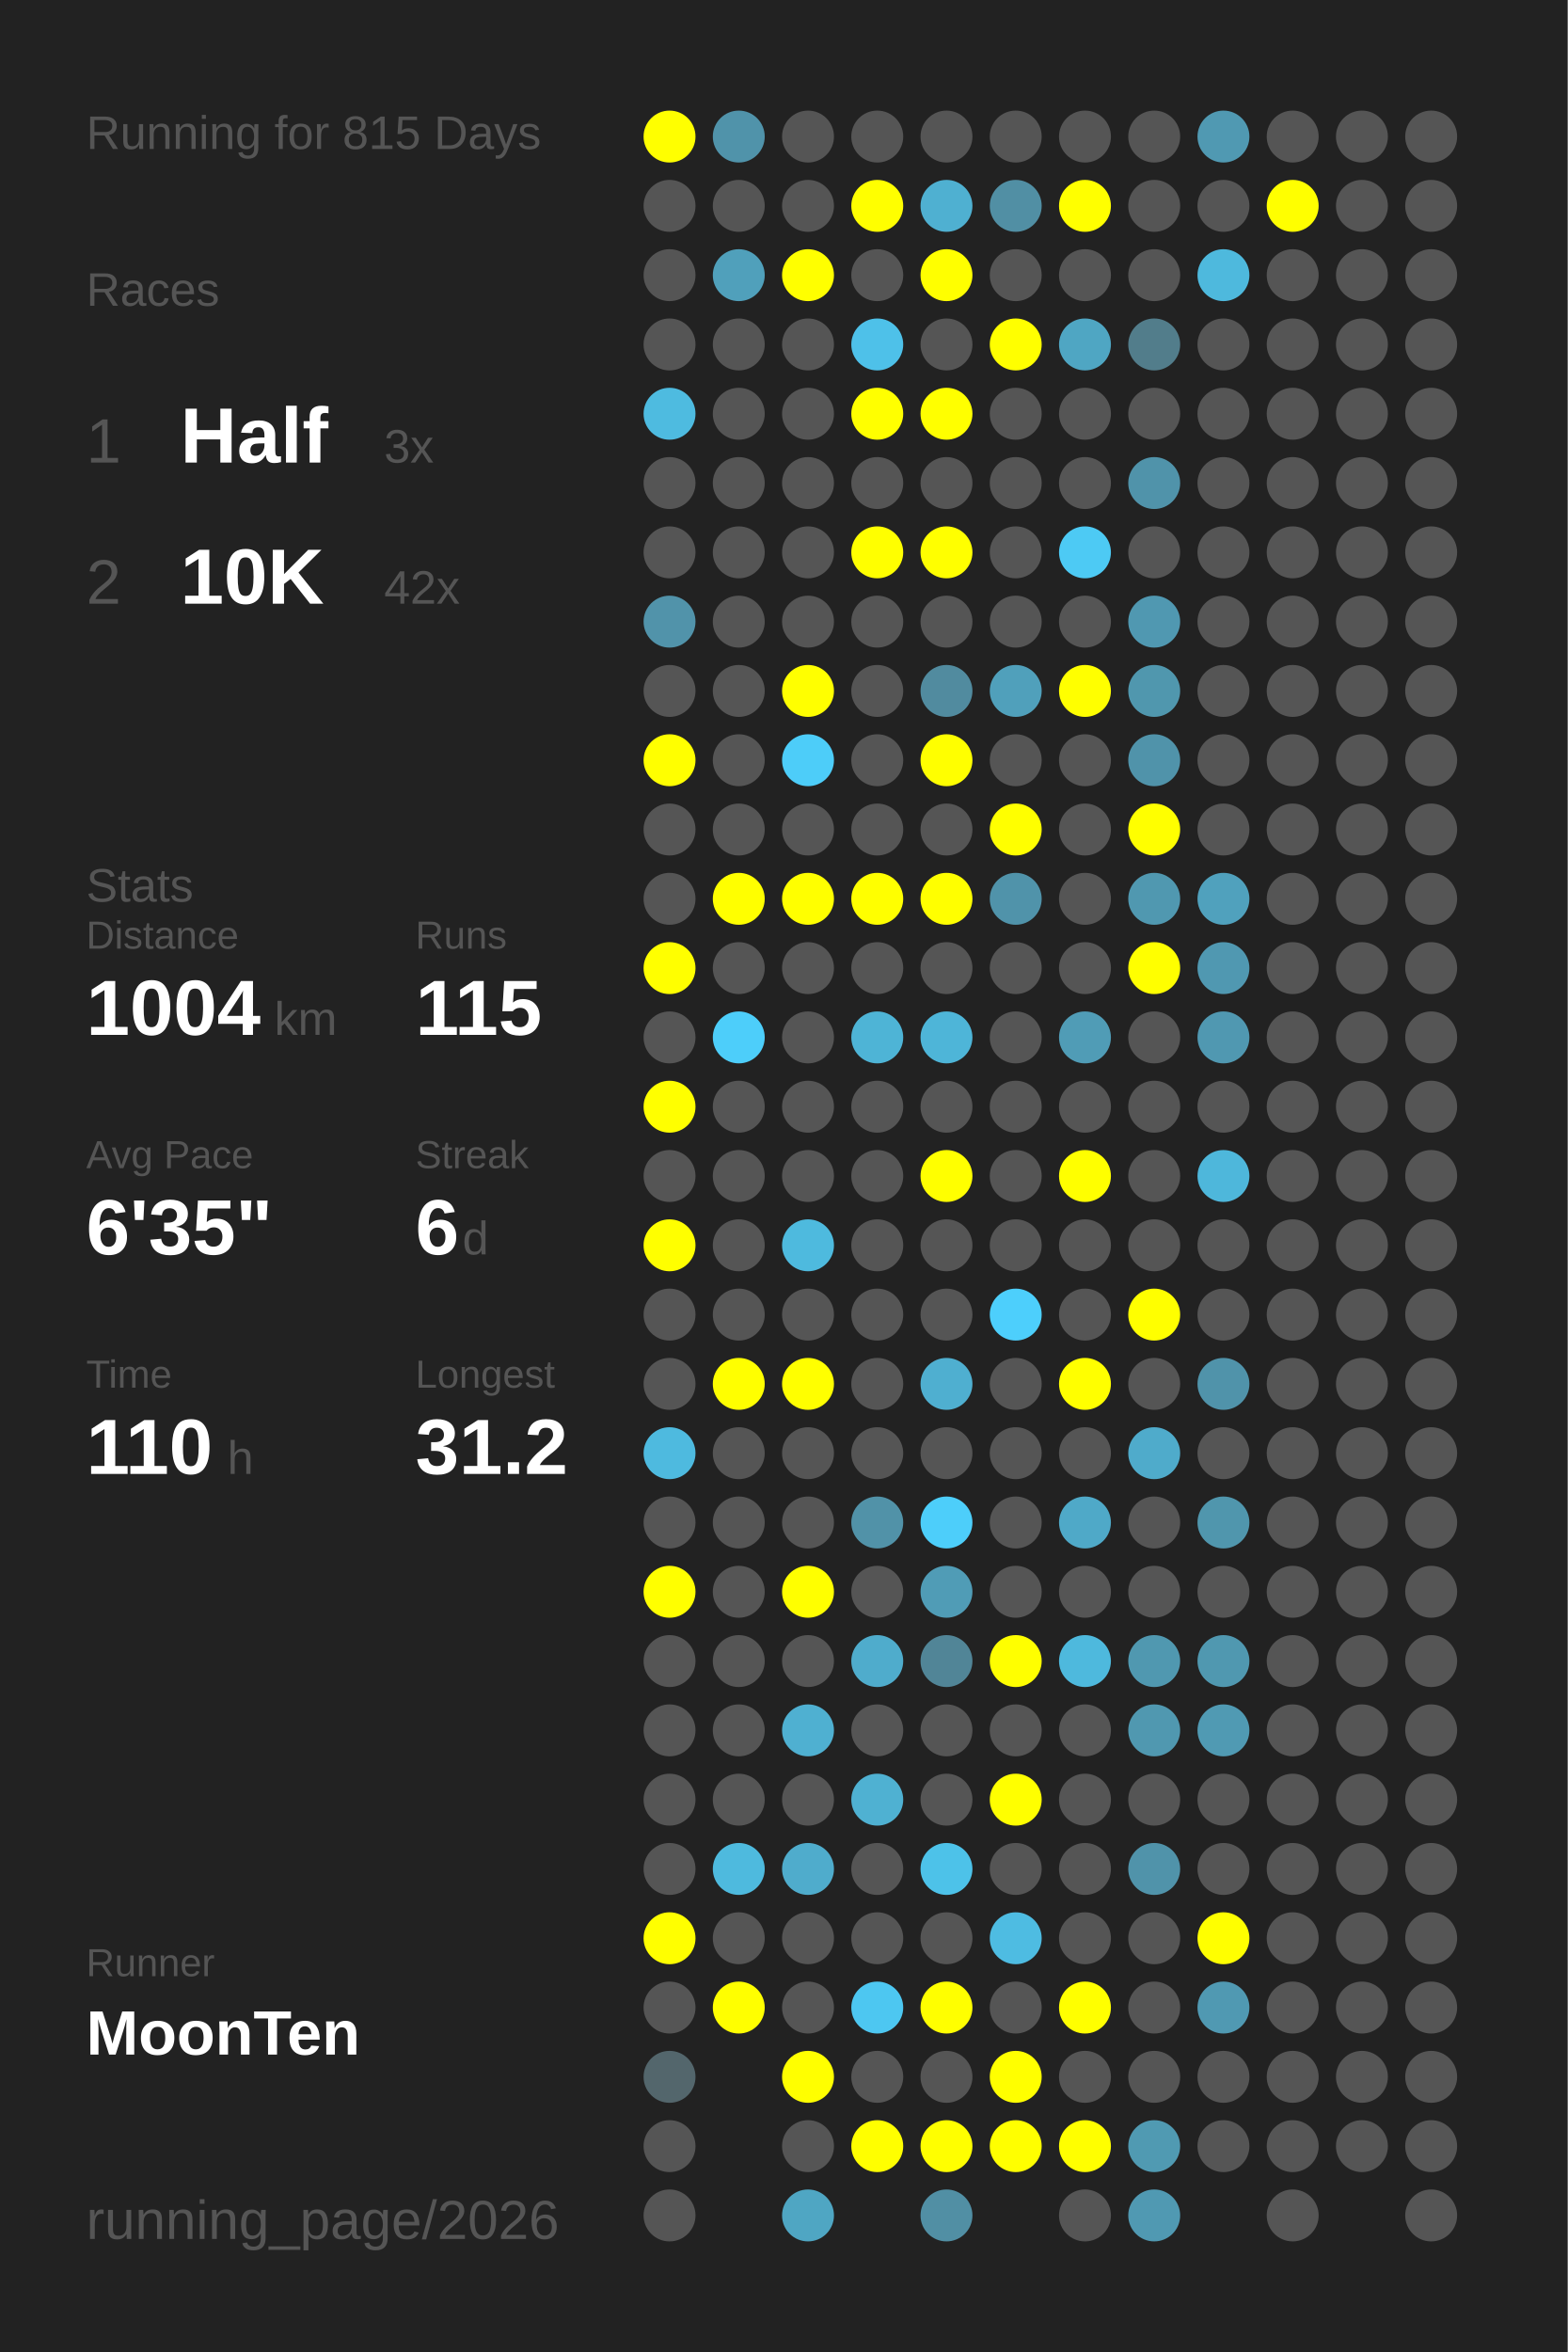
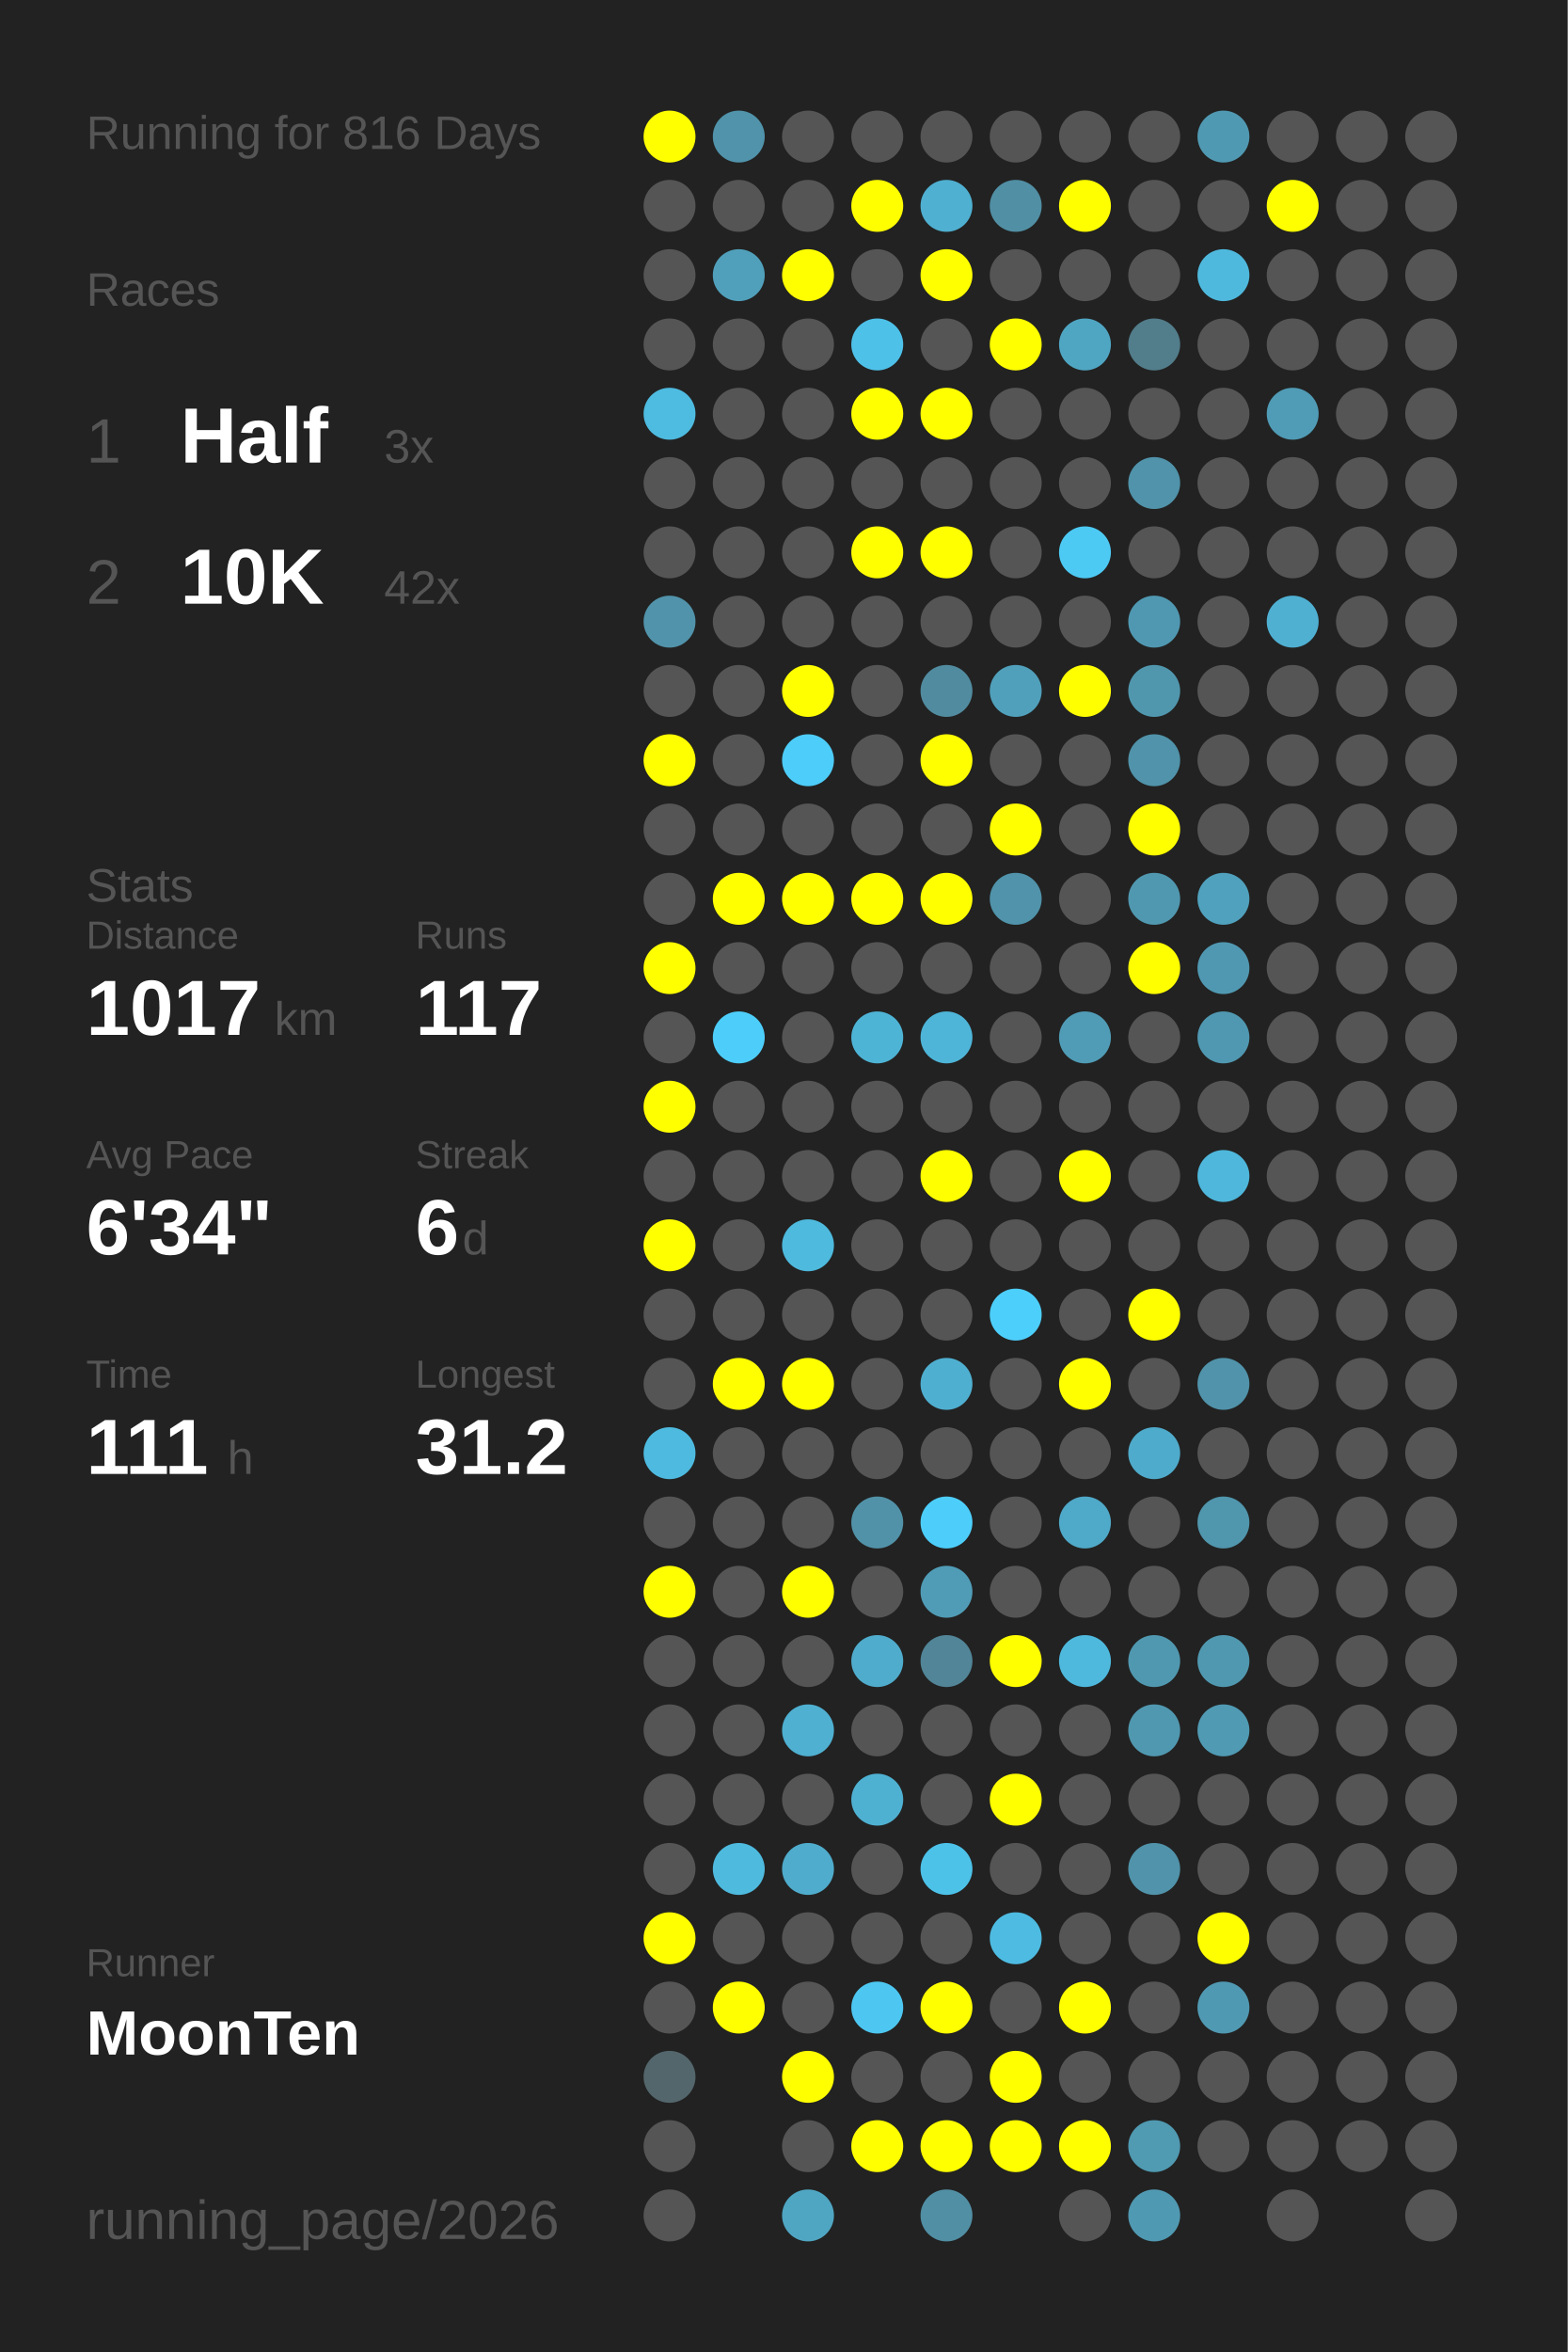
<svg xmlns="http://www.w3.org/2000/svg" baseProfile="full" height="300mm" version="1.1" viewBox="0,0,200,300" width="200mm">
  <defs />
  <rect fill="#222222" height="300" width="200" x="0" y="0" />
-   <text fill="#555555" style="font-size:6px; font-family:Arial;" x="11" y="19">Running for 815 Days</text>
+   <text fill="#555555" style="font-size:6px; font-family:Arial;" x="11" y="19">Running for 816 Days</text>
  <text fill="#555555" style="font-size:6px; font-family:Arial;" x="11" y="39">Races</text>
  <text fill="#555555" style="font-size:8px; font-family:Arial;" x="11" y="59">1</text>
  <text fill="#FFFFFF" style="font-size:10px; font-family:Arial; font-weight:bold;" x="23" y="59">Half</text>
  <text fill="#555555" style="font-size:6px; font-family:Arial;" x="49" y="59">3x</text>
  <text fill="#555555" style="font-size:8px; font-family:Arial;" x="11" y="77">2</text>
  <text fill="#FFFFFF" style="font-size:10px; font-family:Arial; font-weight:bold;" x="23" y="77">10K</text>
  <text fill="#555555" style="font-size:6px; font-family:Arial;" x="49" y="77">42x</text>
  <text fill="#555555" style="font-size:6px; font-family:Arial;" x="11" y="115">Stats</text>
  <text fill="#555555" style="font-size:5px; font-family:Arial;" x="11" y="121">Distance</text>
-   <text fill="#FFFFFF" style="font-size:10px; font-family:Arial; font-weight:bold;" x="11" y="132">1004</text>
+   <text fill="#FFFFFF" style="font-size:10px; font-family:Arial; font-weight:bold;" x="11" y="132">1017</text>
  <text fill="#555555" style="font-size:6px; font-family:Arial;" x="35" y="132">km</text>
  <text fill="#555555" style="font-size:5px; font-family:Arial;" x="53" y="121">Runs</text>
-   <text fill="#FFFFFF" style="font-size:10px; font-family:Arial; font-weight:bold;" x="53" y="132">115</text>
+   <text fill="#FFFFFF" style="font-size:10px; font-family:Arial; font-weight:bold;" x="53" y="132">117</text>
  <text fill="#555555" style="font-size:5px; font-family:Arial;" x="11" y="149">Avg Pace</text>
-   <text fill="#FFFFFF" style="font-size:10px; font-family:Arial; font-weight:bold;" x="11" y="160">6'35"</text>
+   <text fill="#FFFFFF" style="font-size:10px; font-family:Arial; font-weight:bold;" x="11" y="160">6'34"</text>
  <text fill="#555555" style="font-size:5px; font-family:Arial;" x="53" y="149">Streak</text>
  <text fill="#FFFFFF" style="font-size:10px; font-family:Arial; font-weight:bold;" x="53" y="160">6</text>
  <text fill="#555555" style="font-size:6px; font-family:Arial;" x="59" y="160">d</text>
  <text fill="#555555" style="font-size:5px; font-family:Arial;" x="11" y="177">Time</text>
-   <text fill="#FFFFFF" style="font-size:10px; font-family:Arial; font-weight:bold;" x="11" y="188">110</text>
+   <text fill="#FFFFFF" style="font-size:10px; font-family:Arial; font-weight:bold;" x="11" y="188">111</text>
  <text fill="#555555" style="font-size:6px; font-family:Arial;" x="29" y="188">h</text>
  <text fill="#555555" style="font-size:5px; font-family:Arial;" x="53" y="177">Longest</text>
  <text fill="#FFFFFF" style="font-size:10px; font-family:Arial; font-weight:bold;" x="53" y="188">31.2</text>
  <text fill="#555555" style="font-size:5px; font-family:Arial;" x="11" y="252.065">Runner</text>
  <text fill="#FFFFFF" style="font-size:8px; font-family:Arial; font-weight:bold;" x="11" y="262.065">MoonTen</text>
  <text fill="#555555" style="font-size:7px; font-family:Arial;" x="11" y="285.581">running_page/2026</text>
  <circle cx="85.417" cy="17.419" fill="#FFFF00" r="3.312" />
  <circle cx="85.417" cy="26.258" fill="#555555" r="3.312" />
  <circle cx="85.417" cy="35.097" fill="#555555" r="3.312" />
  <circle cx="85.417" cy="43.935" fill="#555555" r="3.312" />
  <circle cx="85.417" cy="52.774" fill="#4ebbe0" r="3.312" />
  <circle cx="85.417" cy="61.613" fill="#555555" r="3.312" />
  <circle cx="85.417" cy="70.452" fill="#555555" r="3.312" />
  <circle cx="85.417" cy="79.29" fill="#5193aa" r="3.312" />
  <circle cx="85.417" cy="88.129" fill="#555555" r="3.312" />
  <circle cx="85.417" cy="96.968" fill="#FFFF00" r="3.312" />
  <circle cx="85.417" cy="105.806" fill="#555555" r="3.312" />
  <circle cx="85.417" cy="114.645" fill="#555555" r="3.312" />
  <circle cx="85.417" cy="123.484" fill="#FFFF00" r="3.312" />
  <circle cx="85.417" cy="132.323" fill="#555555" r="3.312" />
  <circle cx="85.417" cy="141.161" fill="#FFFF00" r="3.312" />
  <circle cx="85.417" cy="150" fill="#555555" r="3.312" />
  <circle cx="85.417" cy="158.839" fill="#FFFF00" r="3.312" />
  <circle cx="85.417" cy="167.677" fill="#555555" r="3.312" />
  <circle cx="85.417" cy="176.516" fill="#555555" r="3.312" />
  <circle cx="85.417" cy="185.355" fill="#4ebadf" r="3.312" />
  <circle cx="85.417" cy="194.194" fill="#555555" r="3.312" />
  <circle cx="85.417" cy="203.032" fill="#FFFF00" r="3.312" />
  <circle cx="85.417" cy="211.871" fill="#555555" r="3.312" />
  <circle cx="85.417" cy="220.71" fill="#555555" r="3.312" />
  <circle cx="85.417" cy="229.548" fill="#555555" r="3.312" />
  <circle cx="85.417" cy="238.387" fill="#555555" r="3.312" />
  <circle cx="85.417" cy="247.226" fill="#FFFF00" r="3.312" />
  <circle cx="85.417" cy="256.065" fill="#555555" r="3.312" />
  <circle cx="85.417" cy="264.903" fill="#53666c" r="3.312" />
  <circle cx="85.417" cy="273.742" fill="#555555" r="3.312" />
  <circle cx="85.417" cy="282.581" fill="#555555" r="3.312" />
  <circle cx="94.25" cy="17.419" fill="#5093aa" r="3.312" />
  <circle cx="94.25" cy="26.258" fill="#555555" r="3.312" />
  <circle cx="94.25" cy="35.097" fill="#50a0bb" r="3.312" />
  <circle cx="94.25" cy="43.935" fill="#555555" r="3.312" />
  <circle cx="94.25" cy="52.774" fill="#555555" r="3.312" />
  <circle cx="94.25" cy="61.613" fill="#555555" r="3.312" />
  <circle cx="94.25" cy="70.452" fill="#555555" r="3.312" />
  <circle cx="94.25" cy="79.29" fill="#555555" r="3.312" />
  <circle cx="94.25" cy="88.129" fill="#555555" r="3.312" />
  <circle cx="94.25" cy="96.968" fill="#555555" r="3.312" />
  <circle cx="94.25" cy="105.806" fill="#555555" r="3.312" />
  <circle cx="94.25" cy="114.645" fill="#FFFF00" r="3.312" />
  <circle cx="94.25" cy="123.484" fill="#555555" r="3.312" />
  <circle cx="94.25" cy="132.323" fill="#4dcefa" r="3.312" />
  <circle cx="94.25" cy="141.161" fill="#555555" r="3.312" />
  <circle cx="94.25" cy="150" fill="#555555" r="3.312" />
  <circle cx="94.25" cy="158.839" fill="#555555" r="3.312" />
  <circle cx="94.25" cy="167.677" fill="#555555" r="3.312" />
  <circle cx="94.25" cy="176.516" fill="#FFFF00" r="3.312" />
  <circle cx="94.25" cy="185.355" fill="#555555" r="3.312" />
  <circle cx="94.25" cy="194.194" fill="#555555" r="3.312" />
  <circle cx="94.25" cy="203.032" fill="#555555" r="3.312" />
  <circle cx="94.25" cy="211.871" fill="#555555" r="3.312" />
  <circle cx="94.25" cy="220.71" fill="#555555" r="3.312" />
  <circle cx="94.25" cy="229.548" fill="#555555" r="3.312" />
  <circle cx="94.25" cy="238.387" fill="#4ebade" r="3.312" />
  <circle cx="94.25" cy="247.226" fill="#555555" r="3.312" />
  <circle cx="94.25" cy="256.065" fill="#FFFF00" r="3.312" />
  <circle cx="103.083" cy="17.419" fill="#555555" r="3.312" />
  <circle cx="103.083" cy="26.258" fill="#555555" r="3.312" />
  <circle cx="103.083" cy="35.097" fill="#FFFF00" r="3.312" />
  <circle cx="103.083" cy="43.935" fill="#555555" r="3.312" />
  <circle cx="103.083" cy="52.774" fill="#555555" r="3.312" />
  <circle cx="103.083" cy="61.613" fill="#555555" r="3.312" />
  <circle cx="103.083" cy="70.452" fill="#555555" r="3.312" />
  <circle cx="103.083" cy="79.29" fill="#555555" r="3.312" />
  <circle cx="103.083" cy="88.129" fill="#FFFF00" r="3.312" />
  <circle cx="103.083" cy="96.968" fill="#4dcdf9" r="3.312" />
  <circle cx="103.083" cy="105.806" fill="#555555" r="3.312" />
  <circle cx="103.083" cy="114.645" fill="#FFFF00" r="3.312" />
  <circle cx="103.083" cy="123.484" fill="#555555" r="3.312" />
  <circle cx="103.083" cy="132.323" fill="#555555" r="3.312" />
  <circle cx="103.083" cy="141.161" fill="#555555" r="3.312" />
  <circle cx="103.083" cy="150" fill="#555555" r="3.312" />
  <circle cx="103.083" cy="158.839" fill="#4ebade" r="3.312" />
  <circle cx="103.083" cy="167.677" fill="#555555" r="3.312" />
  <circle cx="103.083" cy="176.516" fill="#FFFF00" r="3.312" />
  <circle cx="103.083" cy="185.355" fill="#555555" r="3.312" />
  <circle cx="103.083" cy="194.194" fill="#555555" r="3.312" />
  <circle cx="103.083" cy="203.032" fill="#FFFF00" r="3.312" />
  <circle cx="103.083" cy="211.871" fill="#555555" r="3.312" />
  <circle cx="103.083" cy="220.71" fill="#4fb0d1" r="3.312" />
  <circle cx="103.083" cy="229.548" fill="#555555" r="3.312" />
  <circle cx="103.083" cy="238.387" fill="#4faccc" r="3.312" />
  <circle cx="103.083" cy="247.226" fill="#555555" r="3.312" />
  <circle cx="103.083" cy="256.065" fill="#555555" r="3.312" />
  <circle cx="103.083" cy="264.903" fill="#FFFF00" r="3.312" />
  <circle cx="103.083" cy="273.742" fill="#555555" r="3.312" />
  <circle cx="103.083" cy="282.581" fill="#4fa6c3" r="3.312" />
  <circle cx="111.917" cy="17.419" fill="#555555" r="3.312" />
  <circle cx="111.917" cy="26.258" fill="#FFFF00" r="3.312" />
  <circle cx="111.917" cy="35.097" fill="#555555" r="3.312" />
  <circle cx="111.917" cy="43.935" fill="#4ec1e9" r="3.312" />
  <circle cx="111.917" cy="52.774" fill="#FFFF00" r="3.312" />
  <circle cx="111.917" cy="61.613" fill="#555555" r="3.312" />
  <circle cx="111.917" cy="70.452" fill="#FFFF00" r="3.312" />
  <circle cx="111.917" cy="79.29" fill="#555555" r="3.312" />
  <circle cx="111.917" cy="88.129" fill="#555555" r="3.312" />
  <circle cx="111.917" cy="96.968" fill="#555555" r="3.312" />
  <circle cx="111.917" cy="105.806" fill="#555555" r="3.312" />
  <circle cx="111.917" cy="114.645" fill="#FFFF00" r="3.312" />
  <circle cx="111.917" cy="123.484" fill="#555555" r="3.312" />
  <circle cx="111.917" cy="132.323" fill="#4eb4d6" r="3.312" />
  <circle cx="111.917" cy="141.161" fill="#555555" r="3.312" />
  <circle cx="111.917" cy="150" fill="#555555" r="3.312" />
  <circle cx="111.917" cy="158.839" fill="#555555" r="3.312" />
  <circle cx="111.917" cy="167.677" fill="#555555" r="3.312" />
  <circle cx="111.917" cy="176.516" fill="#555555" r="3.312" />
  <circle cx="111.917" cy="185.355" fill="#555555" r="3.312" />
  <circle cx="111.917" cy="194.194" fill="#5192a8" r="3.312" />
  <circle cx="111.917" cy="203.032" fill="#555555" r="3.312" />
  <circle cx="111.917" cy="211.871" fill="#4faccc" r="3.312" />
  <circle cx="111.917" cy="220.71" fill="#555555" r="3.312" />
  <circle cx="111.917" cy="229.548" fill="#4fb1d2" r="3.312" />
  <circle cx="111.917" cy="238.387" fill="#555555" r="3.312" />
  <circle cx="111.917" cy="247.226" fill="#555555" r="3.312" />
  <circle cx="111.917" cy="256.065" fill="#4dc7f1" r="3.312" />
  <circle cx="111.917" cy="264.903" fill="#555555" r="3.312" />
  <circle cx="111.917" cy="273.742" fill="#FFFF00" r="3.312" />
  <circle cx="120.75" cy="17.419" fill="#555555" r="3.312" />
  <circle cx="120.75" cy="26.258" fill="#4fb0d1" r="3.312" />
  <circle cx="120.75" cy="35.097" fill="#FFFF00" r="3.312" />
  <circle cx="120.75" cy="43.935" fill="#555555" r="3.312" />
  <circle cx="120.75" cy="52.774" fill="#FFFF00" r="3.312" />
  <circle cx="120.75" cy="61.613" fill="#555555" r="3.312" />
  <circle cx="120.75" cy="70.452" fill="#FFFF00" r="3.312" />
  <circle cx="120.75" cy="79.29" fill="#555555" r="3.312" />
  <circle cx="120.75" cy="88.129" fill="#518b9f" r="3.312" />
  <circle cx="120.75" cy="96.968" fill="#FFFF00" r="3.312" />
  <circle cx="120.75" cy="105.806" fill="#555555" r="3.312" />
  <circle cx="120.75" cy="114.645" fill="#FFFF00" r="3.312" />
  <circle cx="120.75" cy="123.484" fill="#555555" r="3.312" />
  <circle cx="120.75" cy="132.323" fill="#4eb5d8" r="3.312" />
  <circle cx="120.75" cy="141.161" fill="#555555" r="3.312" />
  <circle cx="120.75" cy="150" fill="#FFFF00" r="3.312" />
  <circle cx="120.75" cy="158.839" fill="#555555" r="3.312" />
  <circle cx="120.75" cy="167.677" fill="#555555" r="3.312" />
  <circle cx="120.75" cy="176.516" fill="#4fafd0" r="3.312" />
  <circle cx="120.75" cy="185.355" fill="#555555" r="3.312" />
  <circle cx="120.75" cy="194.194" fill="#4dcefa" r="3.312" />
  <circle cx="120.75" cy="203.032" fill="#509cb6" r="3.312" />
  <circle cx="120.75" cy="211.871" fill="#518597" r="3.312" />
  <circle cx="120.75" cy="220.71" fill="#555555" r="3.312" />
  <circle cx="120.75" cy="229.548" fill="#555555" r="3.312" />
  <circle cx="120.75" cy="238.387" fill="#4dc2e9" r="3.312" />
  <circle cx="120.75" cy="247.226" fill="#555555" r="3.312" />
  <circle cx="120.75" cy="256.065" fill="#FFFF00" r="3.312" />
  <circle cx="120.75" cy="264.903" fill="#555555" r="3.312" />
  <circle cx="120.75" cy="273.742" fill="#FFFF00" r="3.312" />
  <circle cx="120.75" cy="282.581" fill="#518fa4" r="3.312" />
  <circle cx="129.583" cy="17.419" fill="#555555" r="3.312" />
  <circle cx="129.583" cy="26.258" fill="#518fa4" r="3.312" />
  <circle cx="129.583" cy="35.097" fill="#555555" r="3.312" />
  <circle cx="129.583" cy="43.935" fill="#FFFF00" r="3.312" />
  <circle cx="129.583" cy="52.774" fill="#555555" r="3.312" />
  <circle cx="129.583" cy="61.613" fill="#555555" r="3.312" />
  <circle cx="129.583" cy="70.452" fill="#555555" r="3.312" />
  <circle cx="129.583" cy="79.29" fill="#555555" r="3.312" />
  <circle cx="129.583" cy="88.129" fill="#50a0bb" r="3.312" />
  <circle cx="129.583" cy="96.968" fill="#555555" r="3.312" />
  <circle cx="129.583" cy="105.806" fill="#FFFF00" r="3.312" />
  <circle cx="129.583" cy="114.645" fill="#5093aa" r="3.312" />
  <circle cx="129.583" cy="123.484" fill="#555555" r="3.312" />
  <circle cx="129.583" cy="132.323" fill="#555555" r="3.312" />
  <circle cx="129.583" cy="141.161" fill="#555555" r="3.312" />
  <circle cx="129.583" cy="150" fill="#555555" r="3.312" />
  <circle cx="129.583" cy="158.839" fill="#555555" r="3.312" />
  <circle cx="129.583" cy="167.677" fill="#4dcffc" r="3.312" />
  <circle cx="129.583" cy="176.516" fill="#555555" r="3.312" />
  <circle cx="129.583" cy="185.355" fill="#555555" r="3.312" />
  <circle cx="129.583" cy="194.194" fill="#555555" r="3.312" />
  <circle cx="129.583" cy="203.032" fill="#555555" r="3.312" />
  <circle cx="129.583" cy="211.871" fill="#FFFF00" r="3.312" />
  <circle cx="129.583" cy="220.71" fill="#555555" r="3.312" />
  <circle cx="129.583" cy="229.548" fill="#FFFF00" r="3.312" />
  <circle cx="129.583" cy="238.387" fill="#555555" r="3.312" />
  <circle cx="129.583" cy="247.226" fill="#4ebce2" r="3.312" />
  <circle cx="129.583" cy="256.065" fill="#555555" r="3.312" />
  <circle cx="129.583" cy="264.903" fill="#FFFF00" r="3.312" />
  <circle cx="129.583" cy="273.742" fill="#FFFF00" r="3.312" />
  <circle cx="138.417" cy="17.419" fill="#555555" r="3.312" />
  <circle cx="138.417" cy="26.258" fill="#FFFF00" r="3.312" />
  <circle cx="138.417" cy="35.097" fill="#555555" r="3.312" />
  <circle cx="138.417" cy="43.935" fill="#4fa6c3" r="3.312" />
  <circle cx="138.417" cy="52.774" fill="#555555" r="3.312" />
  <circle cx="138.417" cy="61.613" fill="#555555" r="3.312" />
  <circle cx="138.417" cy="70.452" fill="#4dcaf4" r="3.312" />
  <circle cx="138.417" cy="79.29" fill="#555555" r="3.312" />
  <circle cx="138.417" cy="88.129" fill="#FFFF00" r="3.312" />
  <circle cx="138.417" cy="96.968" fill="#555555" r="3.312" />
  <circle cx="138.417" cy="105.806" fill="#555555" r="3.312" />
  <circle cx="138.417" cy="114.645" fill="#555555" r="3.312" />
  <circle cx="138.417" cy="123.484" fill="#555555" r="3.312" />
  <circle cx="138.417" cy="132.323" fill="#509cb6" r="3.312" />
  <circle cx="138.417" cy="141.161" fill="#555555" r="3.312" />
  <circle cx="138.417" cy="150" fill="#FFFF00" r="3.312" />
  <circle cx="138.417" cy="158.839" fill="#555555" r="3.312" />
  <circle cx="138.417" cy="167.677" fill="#555555" r="3.312" />
  <circle cx="138.417" cy="176.516" fill="#FFFF00" r="3.312" />
  <circle cx="138.417" cy="185.355" fill="#555555" r="3.312" />
  <circle cx="138.417" cy="194.194" fill="#4fa9c8" r="3.312" />
  <circle cx="138.417" cy="203.032" fill="#555555" r="3.312" />
  <circle cx="138.417" cy="211.871" fill="#4eb9dd" r="3.312" />
  <circle cx="138.417" cy="220.71" fill="#555555" r="3.312" />
  <circle cx="138.417" cy="229.548" fill="#555555" r="3.312" />
  <circle cx="138.417" cy="238.387" fill="#555555" r="3.312" />
  <circle cx="138.417" cy="247.226" fill="#555555" r="3.312" />
  <circle cx="138.417" cy="256.065" fill="#FFFF00" r="3.312" />
  <circle cx="138.417" cy="264.903" fill="#555555" r="3.312" />
  <circle cx="138.417" cy="273.742" fill="#FFFF00" r="3.312" />
  <circle cx="138.417" cy="282.581" fill="#555555" r="3.312" />
  <circle cx="147.25" cy="17.419" fill="#555555" r="3.312" />
  <circle cx="147.25" cy="26.258" fill="#555555" r="3.312" />
  <circle cx="147.25" cy="35.097" fill="#555555" r="3.312" />
  <circle cx="147.25" cy="43.935" fill="#527d8b" r="3.312" />
  <circle cx="147.25" cy="52.774" fill="#555555" r="3.312" />
  <circle cx="147.25" cy="61.613" fill="#5093aa" r="3.312" />
  <circle cx="147.25" cy="70.452" fill="#555555" r="3.312" />
  <circle cx="147.25" cy="79.29" fill="#5098b1" r="3.312" />
  <circle cx="147.25" cy="88.129" fill="#5097ae" r="3.312" />
  <circle cx="147.25" cy="96.968" fill="#5093aa" r="3.312" />
  <circle cx="147.25" cy="105.806" fill="#FFFF00" r="3.312" />
  <circle cx="147.25" cy="114.645" fill="#5098b0" r="3.312" />
  <circle cx="147.25" cy="123.484" fill="#FFFF00" r="3.312" />
  <circle cx="147.25" cy="132.323" fill="#555555" r="3.312" />
  <circle cx="147.25" cy="141.161" fill="#555555" r="3.312" />
  <circle cx="147.25" cy="150" fill="#555555" r="3.312" />
  <circle cx="147.25" cy="158.839" fill="#555555" r="3.312" />
  <circle cx="147.25" cy="167.677" fill="#FFFF00" r="3.312" />
  <circle cx="147.25" cy="176.516" fill="#555555" r="3.312" />
  <circle cx="147.25" cy="185.355" fill="#4fabcb" r="3.312" />
  <circle cx="147.25" cy="194.194" fill="#555555" r="3.312" />
  <circle cx="147.25" cy="203.032" fill="#555555" r="3.312" />
  <circle cx="147.25" cy="211.871" fill="#5098b0" r="3.312" />
  <circle cx="147.25" cy="220.71" fill="#5098b0" r="3.312" />
  <circle cx="147.25" cy="229.548" fill="#555555" r="3.312" />
  <circle cx="147.25" cy="238.387" fill="#5093aa" r="3.312" />
  <circle cx="147.25" cy="247.226" fill="#555555" r="3.312" />
  <circle cx="147.25" cy="256.065" fill="#555555" r="3.312" />
  <circle cx="147.25" cy="264.903" fill="#555555" r="3.312" />
  <circle cx="147.25" cy="273.742" fill="#509ab2" r="3.312" />
  <circle cx="147.25" cy="282.581" fill="#5099b2" r="3.312" />
  <circle cx="156.083" cy="17.419" fill="#5099b2" r="3.312" />
  <circle cx="156.083" cy="26.258" fill="#555555" r="3.312" />
  <circle cx="156.083" cy="35.097" fill="#4eb9dd" r="3.312" />
  <circle cx="156.083" cy="43.935" fill="#555555" r="3.312" />
  <circle cx="156.083" cy="52.774" fill="#555555" r="3.312" />
  <circle cx="156.083" cy="61.613" fill="#555555" r="3.312" />
  <circle cx="156.083" cy="70.452" fill="#555555" r="3.312" />
  <circle cx="156.083" cy="79.29" fill="#555555" r="3.312" />
  <circle cx="156.083" cy="88.129" fill="#555555" r="3.312" />
  <circle cx="156.083" cy="96.968" fill="#555555" r="3.312" />
  <circle cx="156.083" cy="105.806" fill="#555555" r="3.312" />
  <circle cx="156.083" cy="114.645" fill="#50a1bd" r="3.312" />
  <circle cx="156.083" cy="123.484" fill="#5098b1" r="3.312" />
  <circle cx="156.083" cy="132.323" fill="#5098b1" r="3.312" />
  <circle cx="156.083" cy="141.161" fill="#555555" r="3.312" />
  <circle cx="156.083" cy="150" fill="#4eb7db" r="3.312" />
  <circle cx="156.083" cy="158.839" fill="#555555" r="3.312" />
  <circle cx="156.083" cy="167.677" fill="#555555" r="3.312" />
  <circle cx="156.083" cy="176.516" fill="#5093aa" r="3.312" />
  <circle cx="156.083" cy="185.355" fill="#555555" r="3.312" />
  <circle cx="156.083" cy="194.194" fill="#5096ad" r="3.312" />
  <circle cx="156.083" cy="203.032" fill="#555555" r="3.312" />
  <circle cx="156.083" cy="211.871" fill="#5098b0" r="3.312" />
  <circle cx="156.083" cy="220.71" fill="#509ab3" r="3.312" />
  <circle cx="156.083" cy="229.548" fill="#555555" r="3.312" />
  <circle cx="156.083" cy="238.387" fill="#555555" r="3.312" />
  <circle cx="156.083" cy="247.226" fill="#FFFF00" r="3.312" />
  <circle cx="156.083" cy="256.065" fill="#5099b2" r="3.312" />
  <circle cx="156.083" cy="264.903" fill="#555555" r="3.312" />
  <circle cx="156.083" cy="273.742" fill="#555555" r="3.312" />
  <circle cx="164.917" cy="17.419" fill="#555555" r="3.312" />
  <circle cx="164.917" cy="26.258" fill="#FFFF00" r="3.312" />
  <circle cx="164.917" cy="35.097" fill="#555555" r="3.312" />
  <circle cx="164.917" cy="43.935" fill="#555555" r="3.312" />
-   <circle cx="164.917" cy="52.774" fill="#555555" r="3.312" />
+   <circle cx="164.917" cy="52.774" fill="#509bb5" r="3.312" />
  <circle cx="164.917" cy="61.613" fill="#555555" r="3.312" />
  <circle cx="164.917" cy="70.452" fill="#555555" r="3.312" />
-   <circle cx="164.917" cy="79.29" fill="#555555" r="3.312" />
+   <circle cx="164.917" cy="79.29" fill="#4fb0d2" r="3.312" />
  <circle cx="164.917" cy="88.129" fill="#555555" r="3.312" />
  <circle cx="164.917" cy="96.968" fill="#555555" r="3.312" />
  <circle cx="164.917" cy="105.806" fill="#555555" r="3.312" />
  <circle cx="164.917" cy="114.645" fill="#555555" r="3.312" />
  <circle cx="164.917" cy="123.484" fill="#555555" r="3.312" />
  <circle cx="164.917" cy="132.323" fill="#555555" r="3.312" />
  <circle cx="164.917" cy="141.161" fill="#555555" r="3.312" />
  <circle cx="164.917" cy="150" fill="#555555" r="3.312" />
  <circle cx="164.917" cy="158.839" fill="#555555" r="3.312" />
  <circle cx="164.917" cy="167.677" fill="#555555" r="3.312" />
  <circle cx="164.917" cy="176.516" fill="#555555" r="3.312" />
  <circle cx="164.917" cy="185.355" fill="#555555" r="3.312" />
  <circle cx="164.917" cy="194.194" fill="#555555" r="3.312" />
  <circle cx="164.917" cy="203.032" fill="#555555" r="3.312" />
  <circle cx="164.917" cy="211.871" fill="#555555" r="3.312" />
  <circle cx="164.917" cy="220.71" fill="#555555" r="3.312" />
  <circle cx="164.917" cy="229.548" fill="#555555" r="3.312" />
  <circle cx="164.917" cy="238.387" fill="#555555" r="3.312" />
  <circle cx="164.917" cy="247.226" fill="#555555" r="3.312" />
  <circle cx="164.917" cy="256.065" fill="#555555" r="3.312" />
  <circle cx="164.917" cy="264.903" fill="#555555" r="3.312" />
  <circle cx="164.917" cy="273.742" fill="#555555" r="3.312" />
  <circle cx="164.917" cy="282.581" fill="#555555" r="3.312" />
  <circle cx="173.75" cy="17.419" fill="#555555" r="3.312" />
  <circle cx="173.75" cy="26.258" fill="#555555" r="3.312" />
  <circle cx="173.75" cy="35.097" fill="#555555" r="3.312" />
  <circle cx="173.75" cy="43.935" fill="#555555" r="3.312" />
  <circle cx="173.75" cy="52.774" fill="#555555" r="3.312" />
  <circle cx="173.75" cy="61.613" fill="#555555" r="3.312" />
  <circle cx="173.75" cy="70.452" fill="#555555" r="3.312" />
  <circle cx="173.75" cy="79.29" fill="#555555" r="3.312" />
  <circle cx="173.75" cy="88.129" fill="#555555" r="3.312" />
  <circle cx="173.75" cy="96.968" fill="#555555" r="3.312" />
  <circle cx="173.75" cy="105.806" fill="#555555" r="3.312" />
  <circle cx="173.75" cy="114.645" fill="#555555" r="3.312" />
  <circle cx="173.75" cy="123.484" fill="#555555" r="3.312" />
  <circle cx="173.75" cy="132.323" fill="#555555" r="3.312" />
  <circle cx="173.75" cy="141.161" fill="#555555" r="3.312" />
  <circle cx="173.75" cy="150" fill="#555555" r="3.312" />
  <circle cx="173.75" cy="158.839" fill="#555555" r="3.312" />
  <circle cx="173.75" cy="167.677" fill="#555555" r="3.312" />
  <circle cx="173.75" cy="176.516" fill="#555555" r="3.312" />
  <circle cx="173.75" cy="185.355" fill="#555555" r="3.312" />
  <circle cx="173.75" cy="194.194" fill="#555555" r="3.312" />
  <circle cx="173.75" cy="203.032" fill="#555555" r="3.312" />
  <circle cx="173.75" cy="211.871" fill="#555555" r="3.312" />
  <circle cx="173.75" cy="220.71" fill="#555555" r="3.312" />
  <circle cx="173.75" cy="229.548" fill="#555555" r="3.312" />
  <circle cx="173.75" cy="238.387" fill="#555555" r="3.312" />
  <circle cx="173.75" cy="247.226" fill="#555555" r="3.312" />
  <circle cx="173.75" cy="256.065" fill="#555555" r="3.312" />
  <circle cx="173.75" cy="264.903" fill="#555555" r="3.312" />
  <circle cx="173.75" cy="273.742" fill="#555555" r="3.312" />
  <circle cx="182.583" cy="17.419" fill="#555555" r="3.312" />
  <circle cx="182.583" cy="26.258" fill="#555555" r="3.312" />
  <circle cx="182.583" cy="35.097" fill="#555555" r="3.312" />
  <circle cx="182.583" cy="43.935" fill="#555555" r="3.312" />
  <circle cx="182.583" cy="52.774" fill="#555555" r="3.312" />
  <circle cx="182.583" cy="61.613" fill="#555555" r="3.312" />
  <circle cx="182.583" cy="70.452" fill="#555555" r="3.312" />
  <circle cx="182.583" cy="79.29" fill="#555555" r="3.312" />
  <circle cx="182.583" cy="88.129" fill="#555555" r="3.312" />
  <circle cx="182.583" cy="96.968" fill="#555555" r="3.312" />
  <circle cx="182.583" cy="105.806" fill="#555555" r="3.312" />
  <circle cx="182.583" cy="114.645" fill="#555555" r="3.312" />
  <circle cx="182.583" cy="123.484" fill="#555555" r="3.312" />
  <circle cx="182.583" cy="132.323" fill="#555555" r="3.312" />
  <circle cx="182.583" cy="141.161" fill="#555555" r="3.312" />
  <circle cx="182.583" cy="150" fill="#555555" r="3.312" />
  <circle cx="182.583" cy="158.839" fill="#555555" r="3.312" />
  <circle cx="182.583" cy="167.677" fill="#555555" r="3.312" />
  <circle cx="182.583" cy="176.516" fill="#555555" r="3.312" />
  <circle cx="182.583" cy="185.355" fill="#555555" r="3.312" />
  <circle cx="182.583" cy="194.194" fill="#555555" r="3.312" />
  <circle cx="182.583" cy="203.032" fill="#555555" r="3.312" />
  <circle cx="182.583" cy="211.871" fill="#555555" r="3.312" />
  <circle cx="182.583" cy="220.71" fill="#555555" r="3.312" />
  <circle cx="182.583" cy="229.548" fill="#555555" r="3.312" />
  <circle cx="182.583" cy="238.387" fill="#555555" r="3.312" />
  <circle cx="182.583" cy="247.226" fill="#555555" r="3.312" />
  <circle cx="182.583" cy="256.065" fill="#555555" r="3.312" />
  <circle cx="182.583" cy="264.903" fill="#555555" r="3.312" />
  <circle cx="182.583" cy="273.742" fill="#555555" r="3.312" />
  <circle cx="182.583" cy="282.581" fill="#555555" r="3.312" />
</svg>
